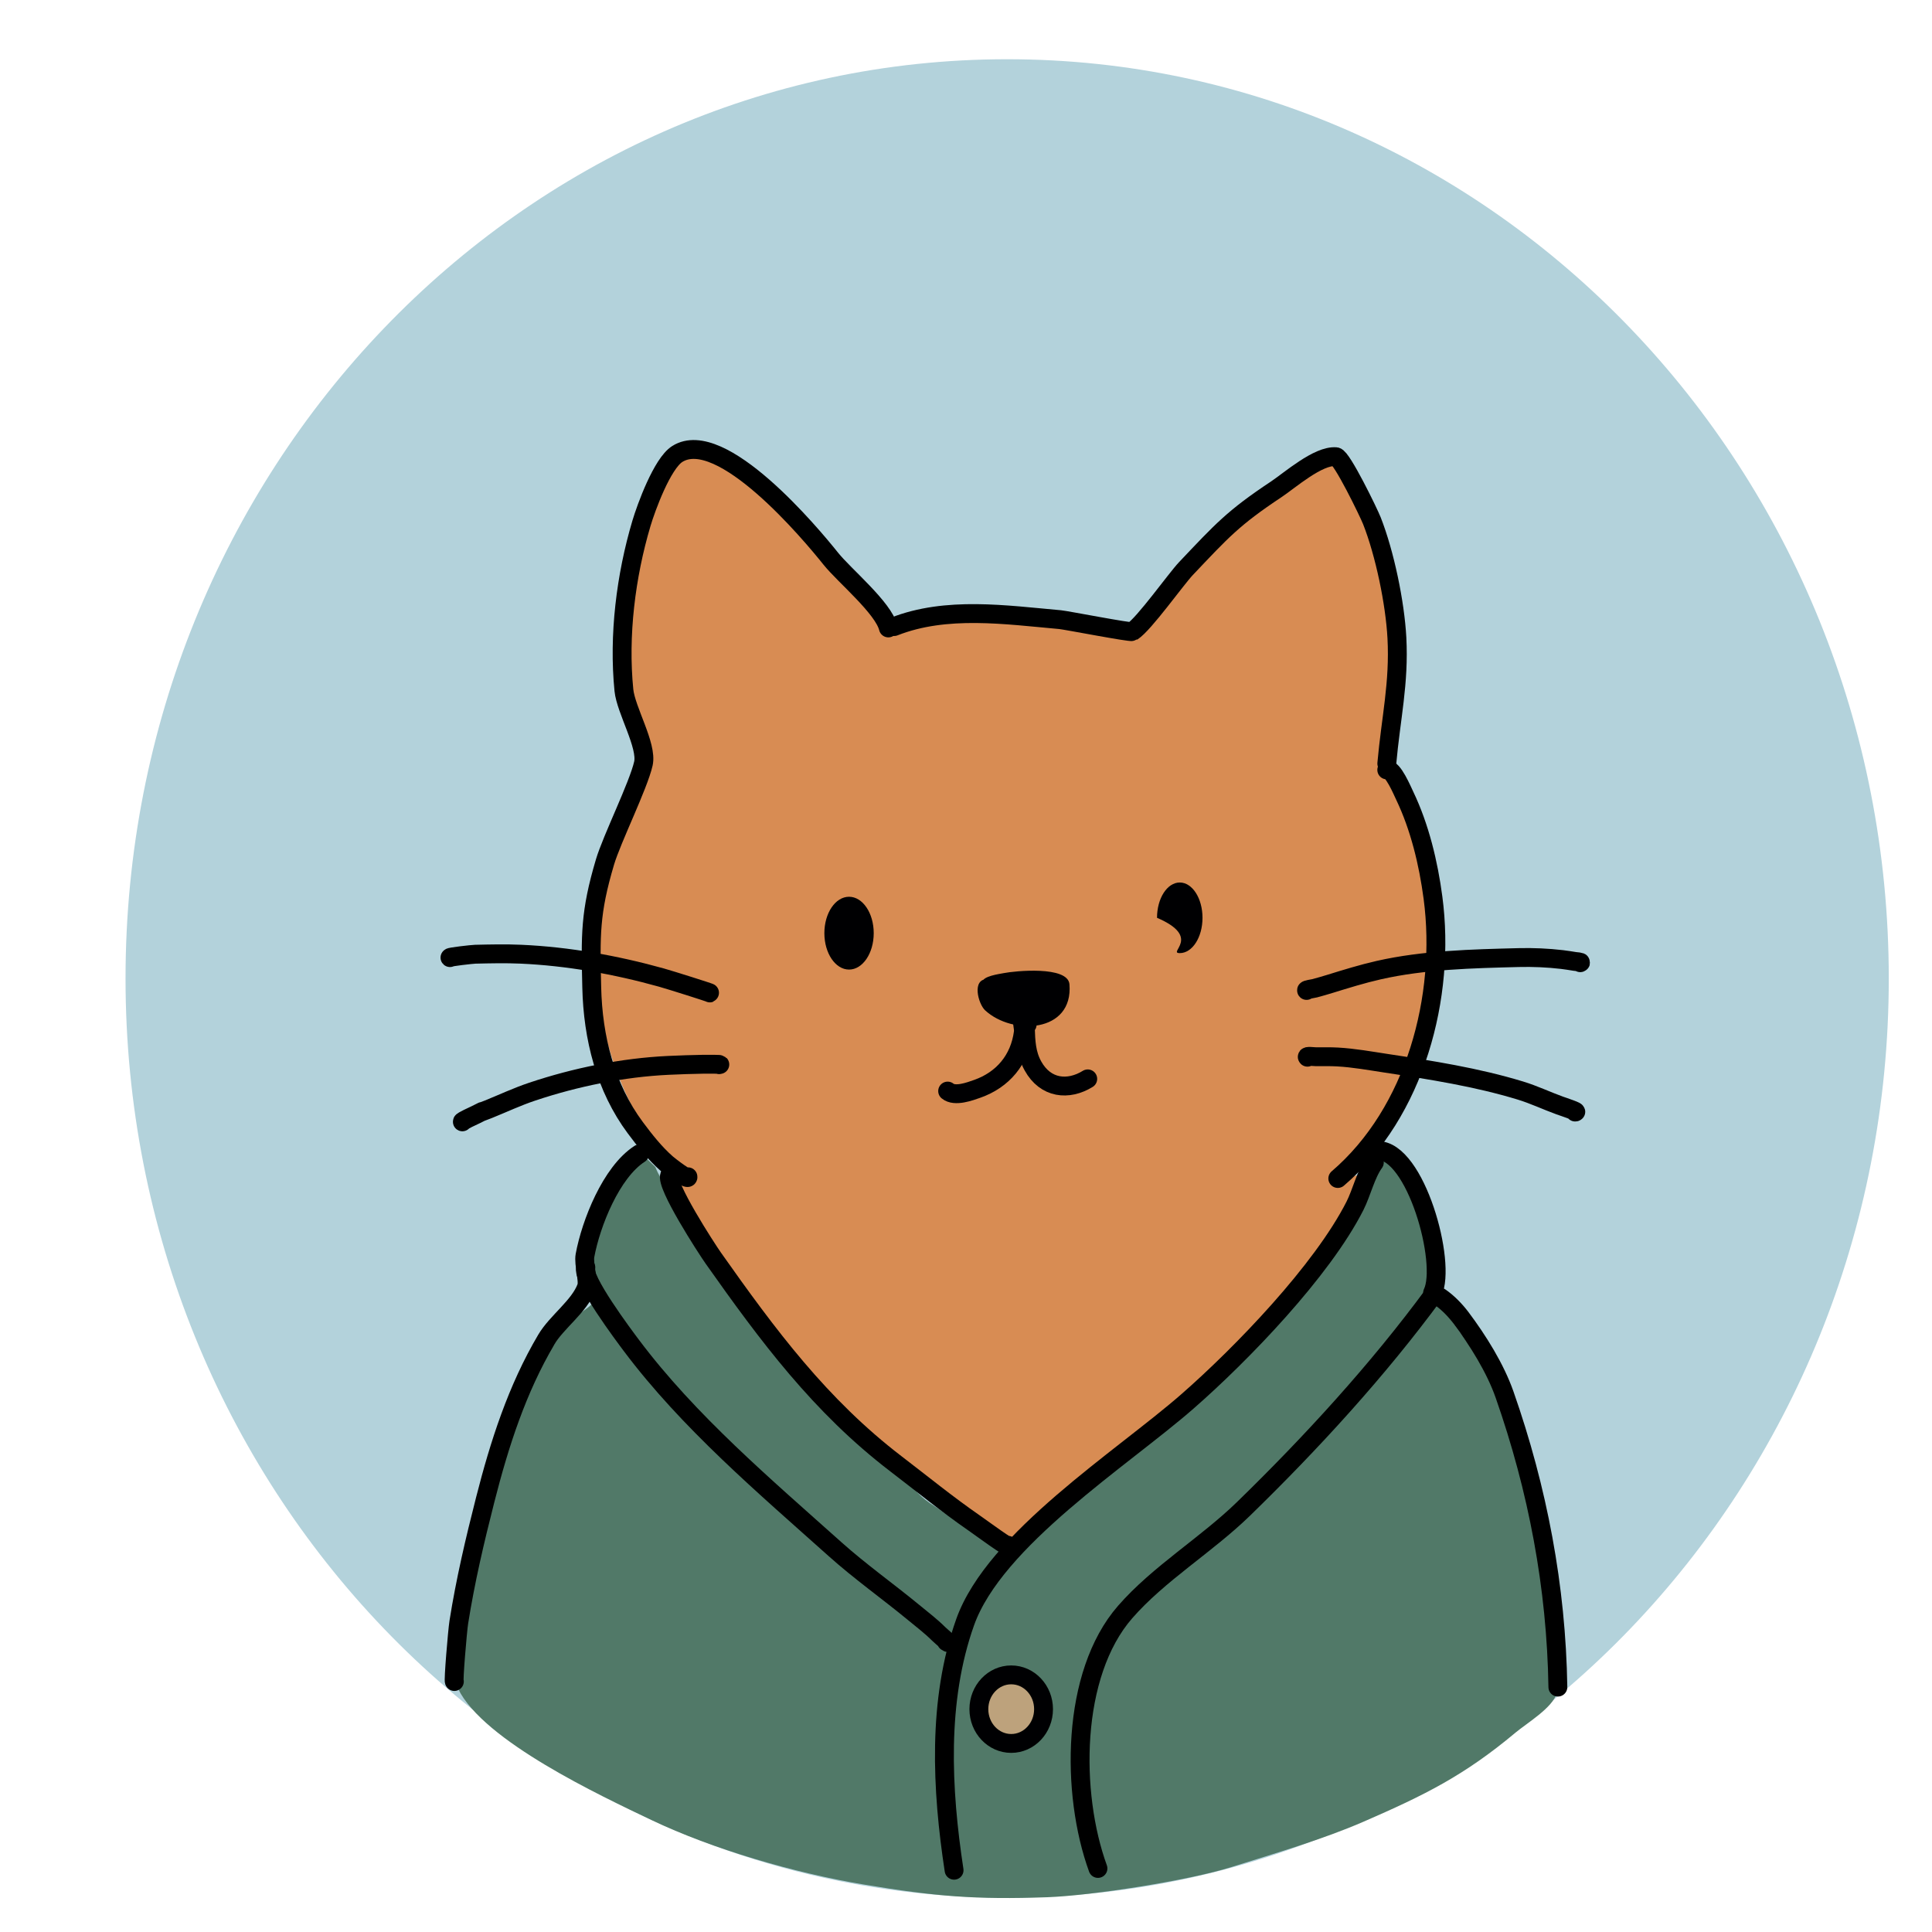
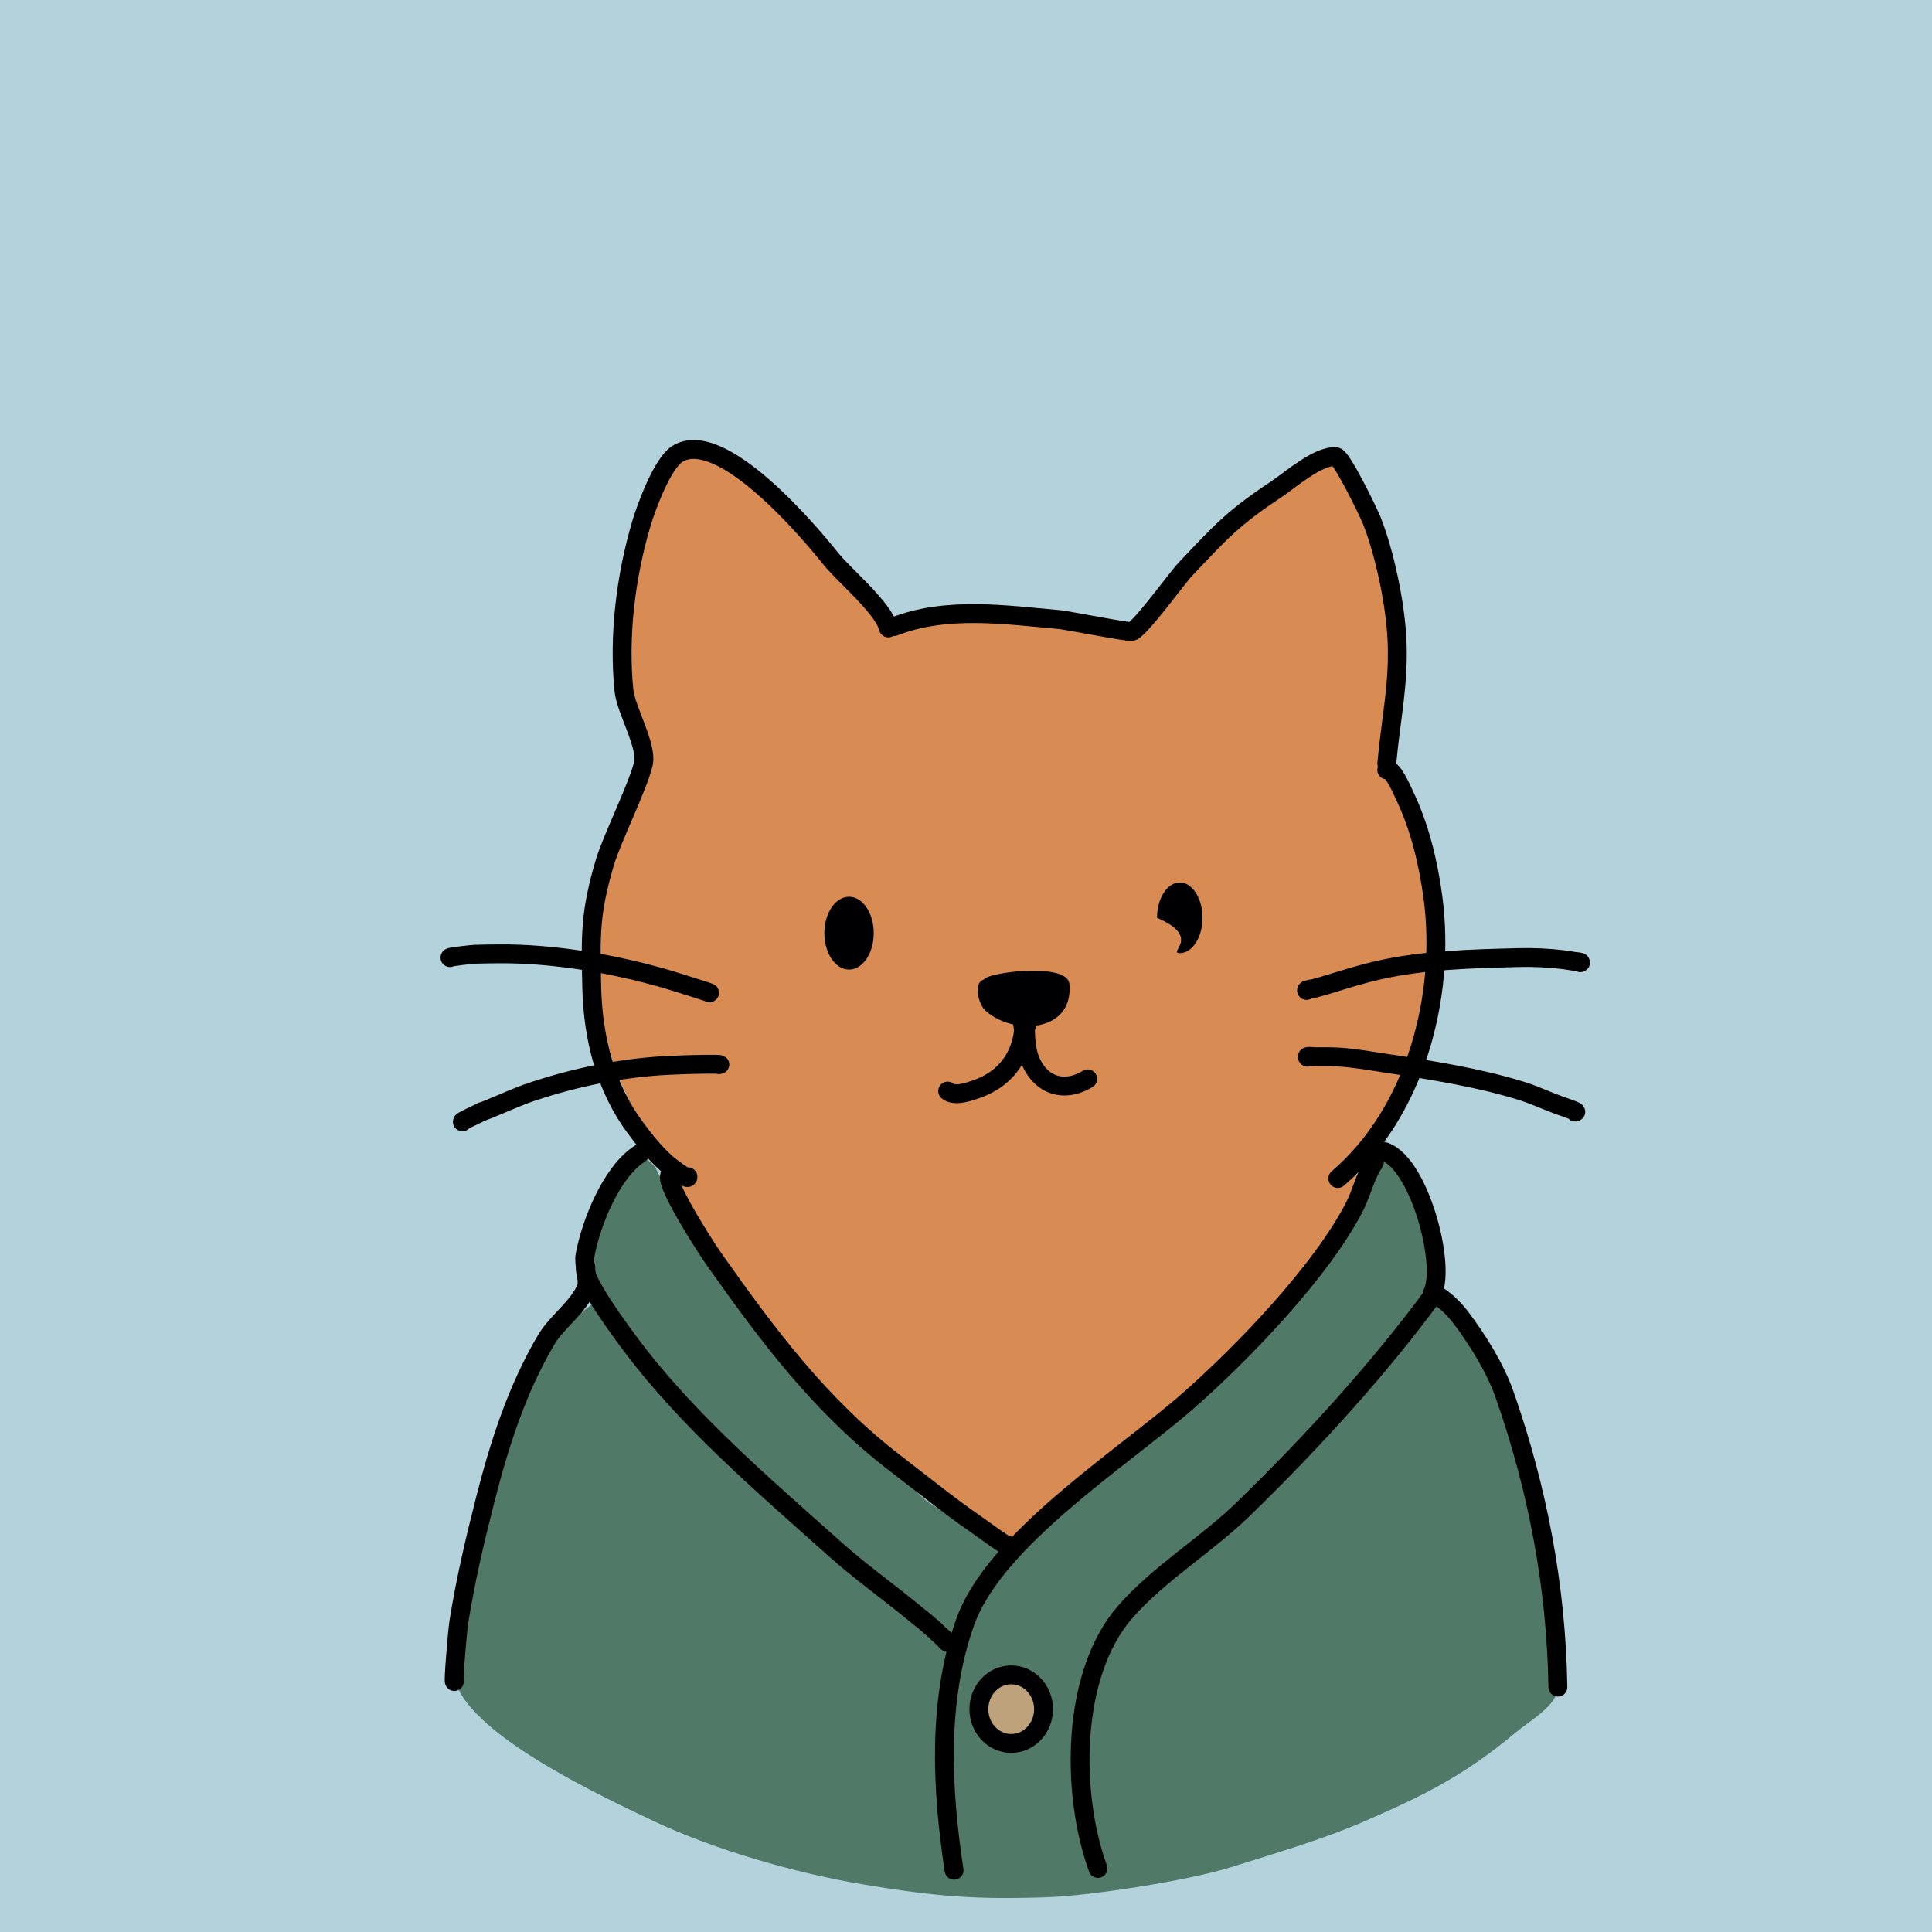
<svg xmlns="http://www.w3.org/2000/svg" viewBox="0 0 1024 1024" role="img" aria-label="Gatito" stroke-miterlimit="10" style="fill-rule:nonzero;clip-rule:evenodd;stroke-linecap:round;stroke-linejoin:round;">
  <clipPath id="ArtboardFrame">
    <rect height="1024" width="1024" x="0" y="0" />
  </clipPath>
  <g clip-path="url(#ArtboardFrame)" id="Layer-2">
-     <path d="M66.537 518.607C66.537 249.528 275.743 31.396 533.812 31.396C791.881 31.396 1001.09 249.528 1001.09 518.607C1001.09 787.687 791.881 1005.82 533.812 1005.82C275.743 1005.82 66.537 787.687 66.537 518.607Z" fill="#b3d2db" fill-rule="nonzero" opacity="1" stroke="none" />
+     <rect x="0" y="0" width="1024" height="1024" fill="#b3d2db" />
    <path d="M260.238 1052.25C256.494 1053.9 252.749 1055.55 249.005 1057.2" fill="#517968" fill-rule="nonzero" opacity="1" stroke="none" />
    <path d="M341.24 612.617C338.821 606.467 321.648 630.305 320.238 634.371C316.415 645.396 310.232 664.626 311.121 676.249C311.329 678.975 315.585 687.519 314.92 689.435C313.998 692.094 307.993 695.265 305.927 697.338C298.454 704.839 290.997 715.6 286.468 725.032C267.577 764.384 255.747 803.148 247.111 845.866C244.738 857.604 237.146 883.425 242.789 895.059C256.224 922.757 318.248 951.769 345.425 964.725C377.633 980.078 420.957 992.678 457.089 998.716C495.907 1005.2 517.083 1006.92 555.117 1005.57C578.396 1004.74 629.952 996.773 652.958 989.505C675.837 982.278 701.039 974.968 722.805 965.494C755.204 951.392 776.03 941.097 803.255 918.324C809.298 913.27 822.824 905.229 825.095 897.513C828.667 885.375 820.551 862.64 819.903 850.451C818.007 814.773 814.093 768.711 795.998 737.247C787.583 722.615 775.734 710.341 766.918 696.112C765.073 693.134 758.442 690.643 757.26 688.207C753.411 680.271 760.027 662.842 757.546 653.877C754.926 644.407 752.041 635.128 748.8 625.901C747.172 621.265 736.424 612.991 730.023 612.422C727.286 612.178 721.598 631.365 719.785 634.305C706.207 656.33 690.278 680.279 672.55 699.314C646.028 727.792 615.645 750.378 586.952 776.242C573.897 788.011 545.261 815.094 527.905 820.306C527.144 820.534 497.942 799.881 494.674 797.867C482.425 790.316 480.226 780.825 468.506 772.448C460.361 766.627 438.616 747.436 431.44 740.414C418.063 727.326 416.379 721.034 403.309 706.839C385.372 687.359 376.498 664.278 362.6 642.702C357.698 635.092 350.609 626.849 347.343 618.548" fill="#517968" fill-rule="nonzero" opacity="1" stroke="none" />
    <path d="M518.82 905.89C518.82 895.854 526.494 887.718 535.961 887.718C545.428 887.718 553.103 895.854 553.103 905.89C553.103 915.926 545.428 924.061 535.961 924.061C526.494 924.061 518.82 915.926 518.82 905.89Z" fill="#bda27c" fill-rule="nonzero" opacity="1" stroke="#000002" stroke-linecap="butt" stroke-linejoin="round" stroke-width="10" />
    <path d="M537.725 818.039C532.2 815.071 497.399 793.887 493.506 789.021C478.533 770.304 455.223 756.007 436.823 740.674C418.024 725.008 399.152 700.117 386.809 679.545C379.096 666.69 364.827 645.52 361.246 631.198C360.501 628.218 362.382 624.034 361.246 621.195C357.554 611.965 345.519 604.616 340.129 595.632C327.4 574.417 320.253 551.53 316.789 527.28C310.507 483.305 332.68 438.154 342.908 397.243C345.089 388.517 332.869 375.884 331.846 366.669C329.12 342.139 332.6 305.708 339.322 282.184C341.726 273.77 354.953 242.258 363.495 237.987C384.243 227.613 441.554 294.667 452.939 308.328C458.175 314.612 466.709 330.349 474.01 333.27C475.918 334.032 508.232 323.201 513.466 323.201C541.059 323.201 568.965 326.886 595.712 332.236C610.002 335.094 605.748 329.44 614.233 319.743C633.248 298.012 655.422 268.859 680.878 254.717C684.85 252.51 702.088 243.079 707.456 244.421C712.827 245.764 724.111 271.269 726.233 276.219C743.772 317.144 744.728 358.861 733.762 402.723C732.568 407.501 747.579 425.329 748.833 431.603C752.964 452.255 758.525 475.64 760.805 496.16C766.143 544.202 736.672 587.635 710.272 622.835C706.215 628.245 722.46 619.717 722.46 624.53C722.46 641.461 686.131 686.092 674.901 697.322C645.472 726.752 625.081 741.336 593.811 768.698C590.173 771.881 545.19 822.048 537.725 818.039Z" fill="#d88c53" fill-rule="nonzero" opacity="1" stroke="none" />
  </g>
  <g id="Layer-1">
    <path d="M240.818 891.232C240.183 891.641 242.444 864.436 243.177 859.804C246.668 837.732 251.645 816.594 257.177 794.872C264.695 765.354 274.05 736.225 289.586 709.957C295.163 700.528 307.101 692.388 310.846 682.264C312.131 678.788 309.219 669.986 310.055 665.446C313.174 648.503 323.88 621.309 339.003 611.551" fill="none" opacity="1" stroke="#000000" stroke-linecap="round" stroke-linejoin="round" stroke-width="10" />
    <path d="M364.62 623.72C365.193 626.05 354.796 617.991 353.282 616.659C347.063 611.187 341.657 604.331 336.751 597.74C320.878 576.417 314.243 549.999 313.637 523.35C313.007 495.609 312.667 483.777 320.655 456.894C324.291 444.659 338.377 416.365 341.014 404.699C343.16 395.204 331.735 376.352 330.683 365.813C327.786 336.797 331.688 305.298 339.984 277.379C342.426 269.161 350.962 245.68 358.975 240.621C382.205 225.955 429.873 283.013 440.341 296.123C447.44 305.013 468.208 322.095 470.849 332.821" fill="none" opacity="1" stroke="#000000" stroke-linecap="round" stroke-linejoin="round" stroke-width="10" />
    <path d="M473.887 332.093C501.573 321.194 533.047 325.865 561.893 328.427C564.957 328.7 599.206 335.358 600.158 334.744C606.475 330.673 623.292 306.923 628.591 301.339C647.56 281.346 653.544 274.551 676.493 259.314C683.489 254.669 698.68 241.234 708.102 242.071C711.167 242.343 725.404 271.611 727.142 276.027C733.951 293.324 739.398 319.539 740.385 338.045C741.67 362.118 737.174 380.597 735.033 404.693" fill="none" opacity="1" stroke="#000000" stroke-linecap="round" stroke-linejoin="round" stroke-width="10" />
    <path d="M735.018 408.062C738.1 406.809 743.348 419.278 744.502 421.684C752.496 438.348 757.095 457.535 759.51 475.795C766.451 528.269 750.125 589.479 709.063 624.622" fill="none" opacity="1" stroke="#000000" stroke-linecap="round" stroke-linejoin="round" stroke-width="10" />
    <path d="M730.26 609.838C750.213 609.530 766.996 669.252 759.298 685.262C759.145 685.580 761.467 686.342 763.204 687.524C767.374 690.364 771.330 694.457 774.368 698.500C783.313 710.409 792.509 725.089 797.449 739.177C815.014 789.276 824.885 841.181 825.704 894.201" fill="none" opacity="1" stroke="#000000" stroke-linecap="round" stroke-linejoin="round" stroke-width="10" />
    <path d="M505.682 991.260C499.150 948.476 496.724 901.374 511.576 859.713C527.223 815.823 594.708 773.061 629.340 742.795C657.965 717.779 700.726 673.540 718.177 639.080C721.695 632.133 723.919 622.252 728.424 616.123" fill="none" opacity="1" stroke="#000000" stroke-linecap="round" stroke-linejoin="round" stroke-width="10" />
    <path d="M581.939 990.315C567.494 950.605 567.578 887.399 596.337 854.414C614.138 833.997 639.479 818.805 659.047 799.764C695.087 764.695 730.365 726.191 760.069 685.783" fill="none" opacity="1" stroke="#000000" stroke-linecap="round" stroke-linejoin="round" stroke-width="10" />
    <path d="M354.959 622.869C352.474 627.838 374.655 662.000 378.018 666.764C407.003 707.827 434.734 745.174 474.977 775.948C488.626 786.385 501.979 797.291 516.094 807.064C519.970 809.747 536.500 821.944 534.153 819.010" fill="none" opacity="1" stroke="#000000" stroke-linecap="round" stroke-linejoin="round" stroke-width="10" />
    <path d="M310.507 671.765C307.717 677.347 331.175 708.490 334.678 713.160C364.983 753.568 405.272 787.700 442.750 821.233C455.867 832.968 470.547 843.372 484.145 854.571C488.482 858.142 493.516 861.997 497.480 865.962C498.566 867.047 504.714 872.173 501.648 870.129" fill="none" opacity="1" stroke="#000000" stroke-linecap="round" stroke-linejoin="round" stroke-width="10" />
    <path d="M692.509 524.953C692.092 524.557 695.980 524.017 696.774 523.806C699.439 523.098 702.073 522.341 704.713 521.528C713.359 518.864 721.893 516.199 730.738 514.191C754.715 508.749 780.433 508.170 804.913 507.538C812.489 507.343 820.368 507.696 827.896 508.574C830.156 508.838 832.479 509.232 834.735 509.582C835.110 509.641 838.608 509.872 837.566 510.250" fill="none" opacity="1" stroke="#000000" stroke-linecap="round" stroke-linejoin="round" stroke-width="10" />
    <path d="M692.978 560.337C692.132 559.534 696.298 560.067 697.266 560.078C701.186 560.122 705.038 559.995 708.970 560.221C717.657 560.719 726.091 562.254 734.678 563.556C758.489 567.165 782.755 570.971 805.843 578.011C813.054 580.209 819.600 583.371 826.634 585.916C828.430 586.566 837.014 589.351 834.869 589.406" fill="none" opacity="1" stroke="#000000" stroke-linecap="round" stroke-linejoin="round" stroke-width="10" />
    <path d="M238.493 507.548C238.116 507.172 250.201 505.802 251.875 505.762C259.922 505.569 267.990 505.390 276.037 505.745C301.021 506.845 326.500 511.413 350.546 518.127C355.253 519.441 376.572 526.174 376.254 526.280" fill="none" opacity="1" stroke="#000000" stroke-linecap="round" stroke-linejoin="round" stroke-width="10" />
    <path d="M245.070 594.598C244.489 594.308 251.219 591.272 252.174 590.803C259.555 587.178 251.461 590.925 258.805 587.955C266.613 584.798 274.116 581.260 282.131 578.582C305.128 570.897 330.030 565.816 354.252 564.671C360.523 564.375 366.805 564.177 373.083 564.066C374.369 564.043 383.485 564.034 381.137 564.297" fill="none" opacity="1" stroke="#000000" stroke-linecap="round" stroke-linejoin="round" stroke-width="10" />
    <path d="M520.702 520.533C520.796 517.377 529.544 516.268 531.901 515.791C537.752 514.606 566.034 511.758 566.837 521.703C568.931 547.623 536.575 548.855 522.125 535.485C518.518 532.148 514.746 518.661 523.595 518.927" fill="#000002" fill-rule="nonzero" opacity="1" stroke="none" />
    <path d="M542.014 539.138C541.409 541.698 542.715 544.676 542.368 547.282C540.449 561.698 531.554 572.301 517.976 577.094C514.160 578.441 506.086 581.474 502.273 578.291" fill="none" opacity="1" stroke="#000002" stroke-linecap="round" stroke-linejoin="round" stroke-width="10" />
    <path d="M544.423 543.036C543.387 542.792 543.427 544.110 543.454 544.910C543.697 551.993 543.936 558.566 547.479 564.962C554.146 576.999 566.225 578.188 576.525 571.824" fill="none" opacity="1" stroke="#000002" stroke-linecap="round" stroke-linejoin="round" stroke-width="10" />
    <path d="M613.247 486.456C613.247 476.120 618.643 467.741 625.299 467.741C631.955 467.741 637.351 476.120 637.351 486.456C637.351 496.792 631.955 505.171 625.299 505.171C618.643 505.171 637.351 496.792 613.247 486.456Z" fill="#000002" fill-rule="nonzero" opacity="1" stroke="none" />
    <path d="M436.933 494.596C436.933 483.939 442.789 475.299 450.012 475.299C457.235 475.299 463.091 483.939 463.091 494.596C463.091 505.254 457.235 513.894 450.012 513.894C442.789 513.894 436.933 505.254 436.933 494.596Z" fill="#000002" fill-rule="nonzero" opacity="1" stroke="none" />
  </g>
</svg>
